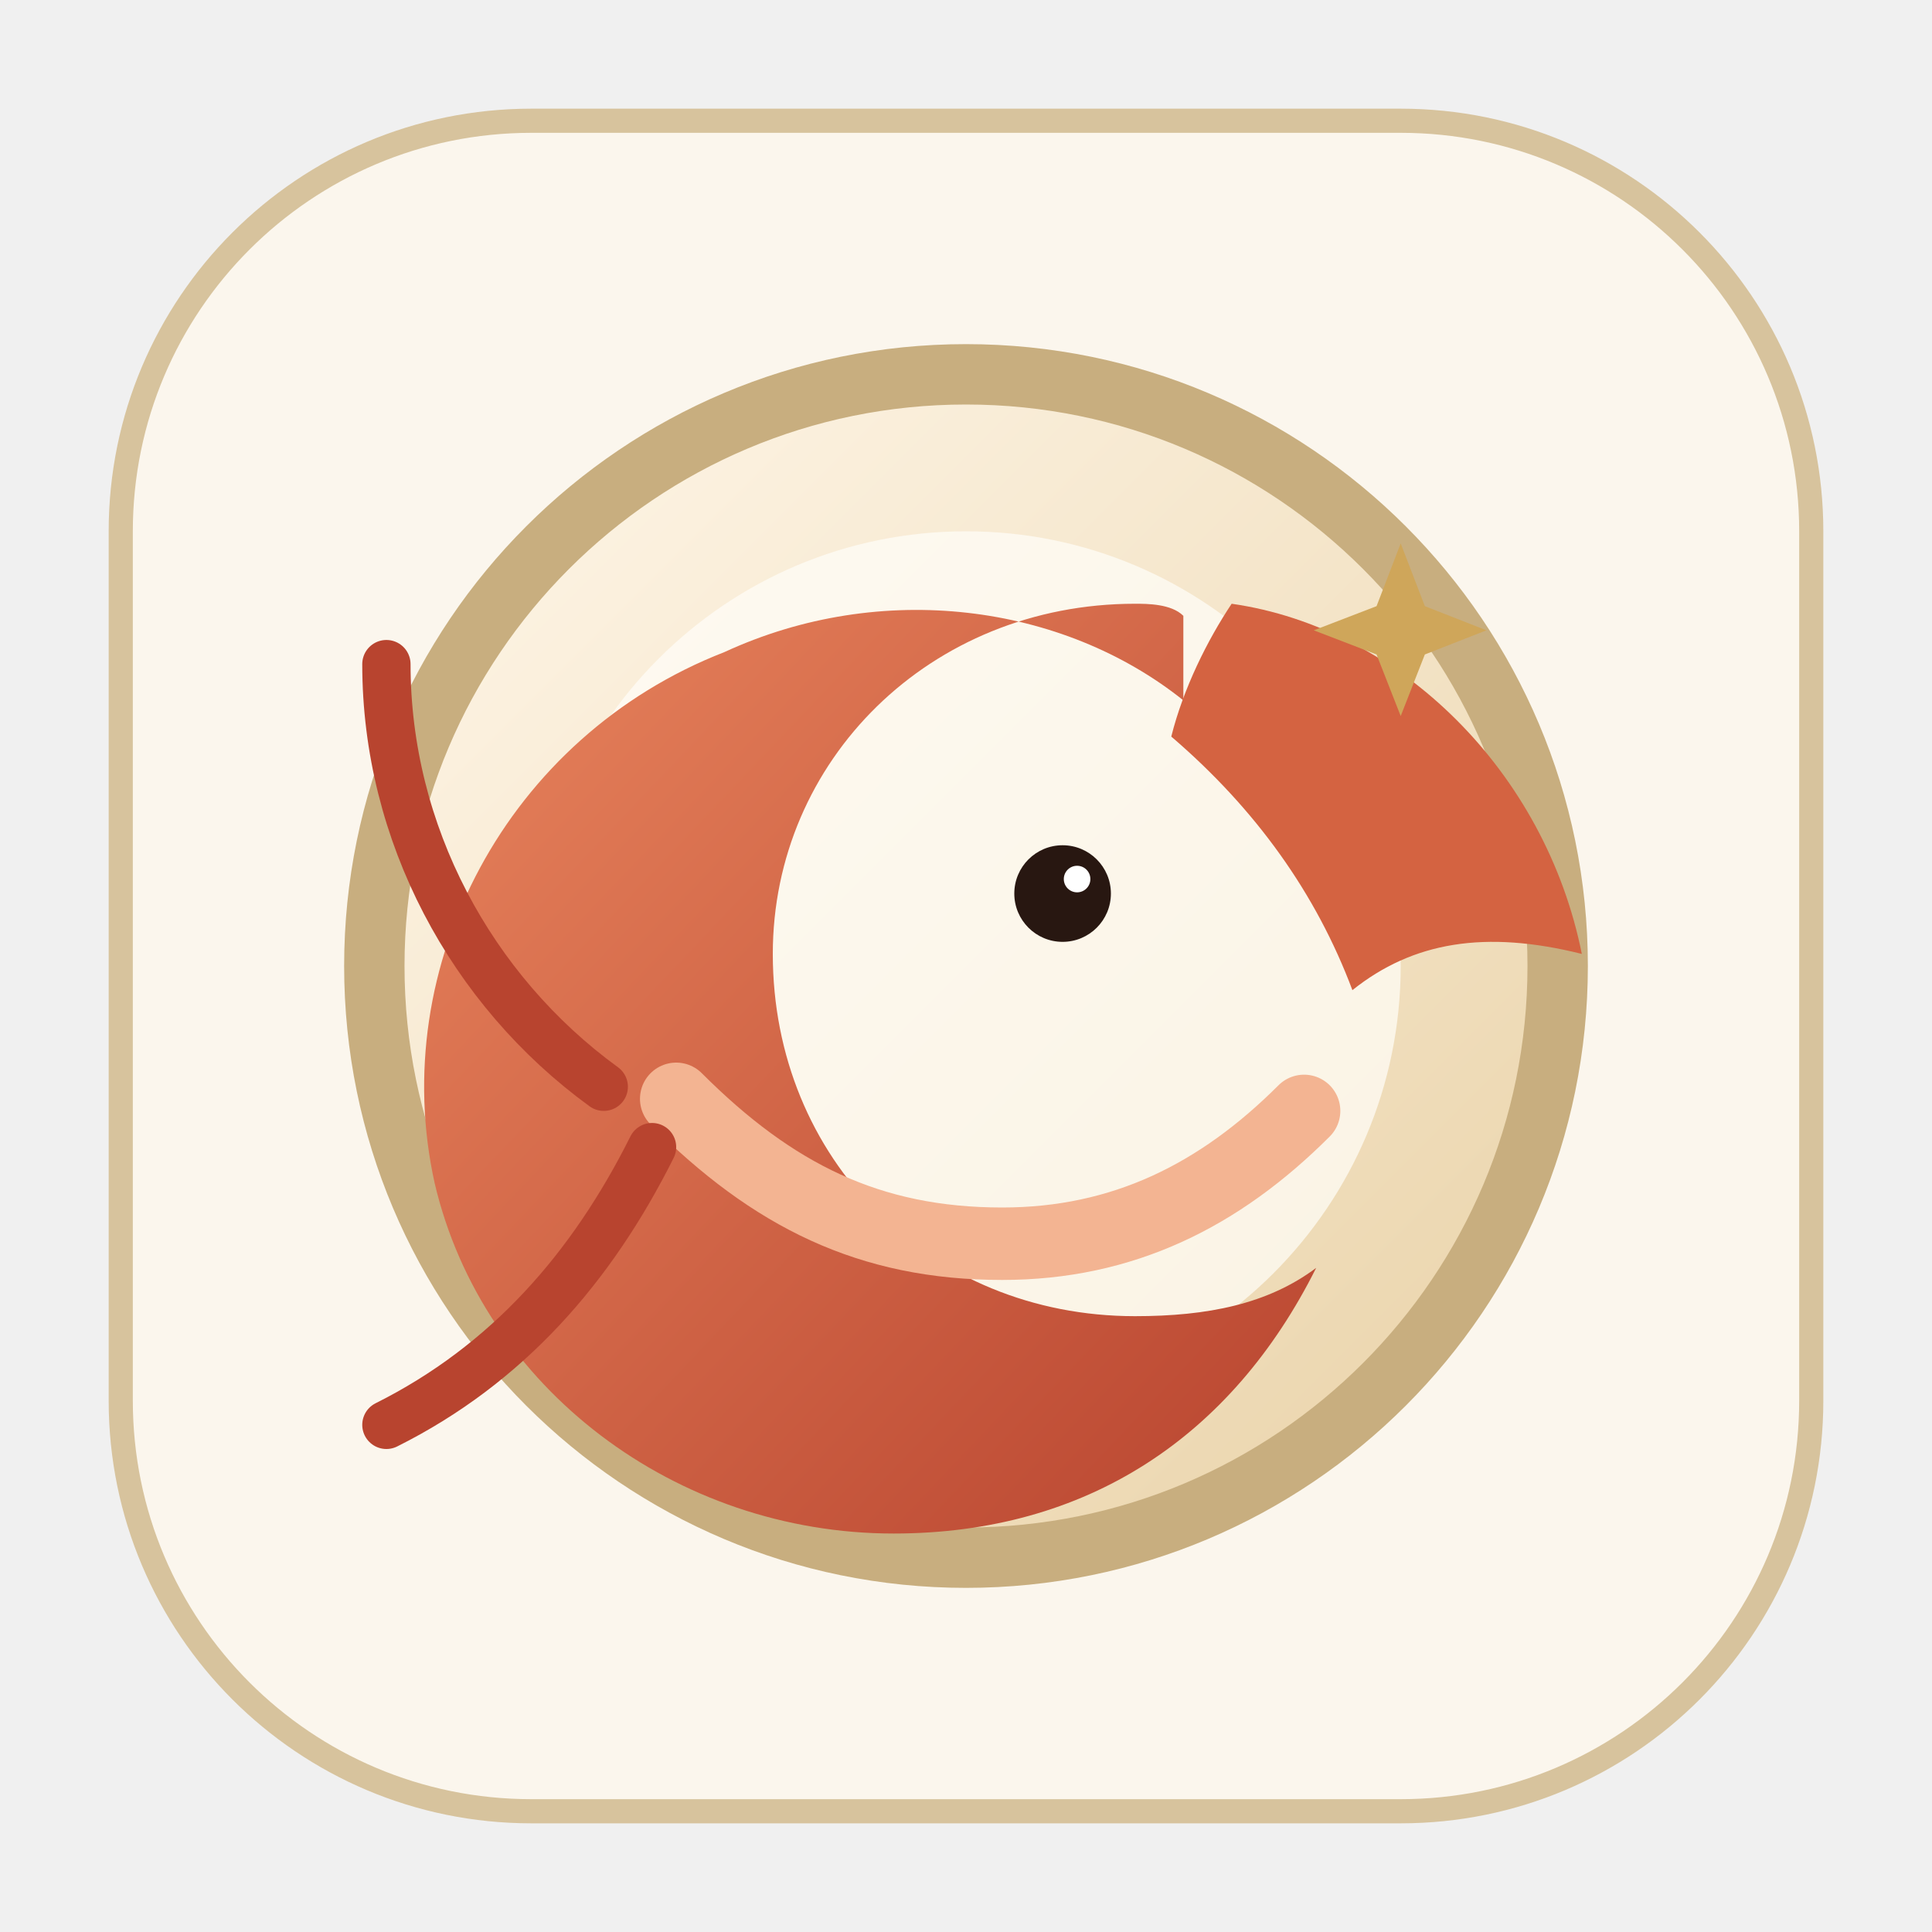
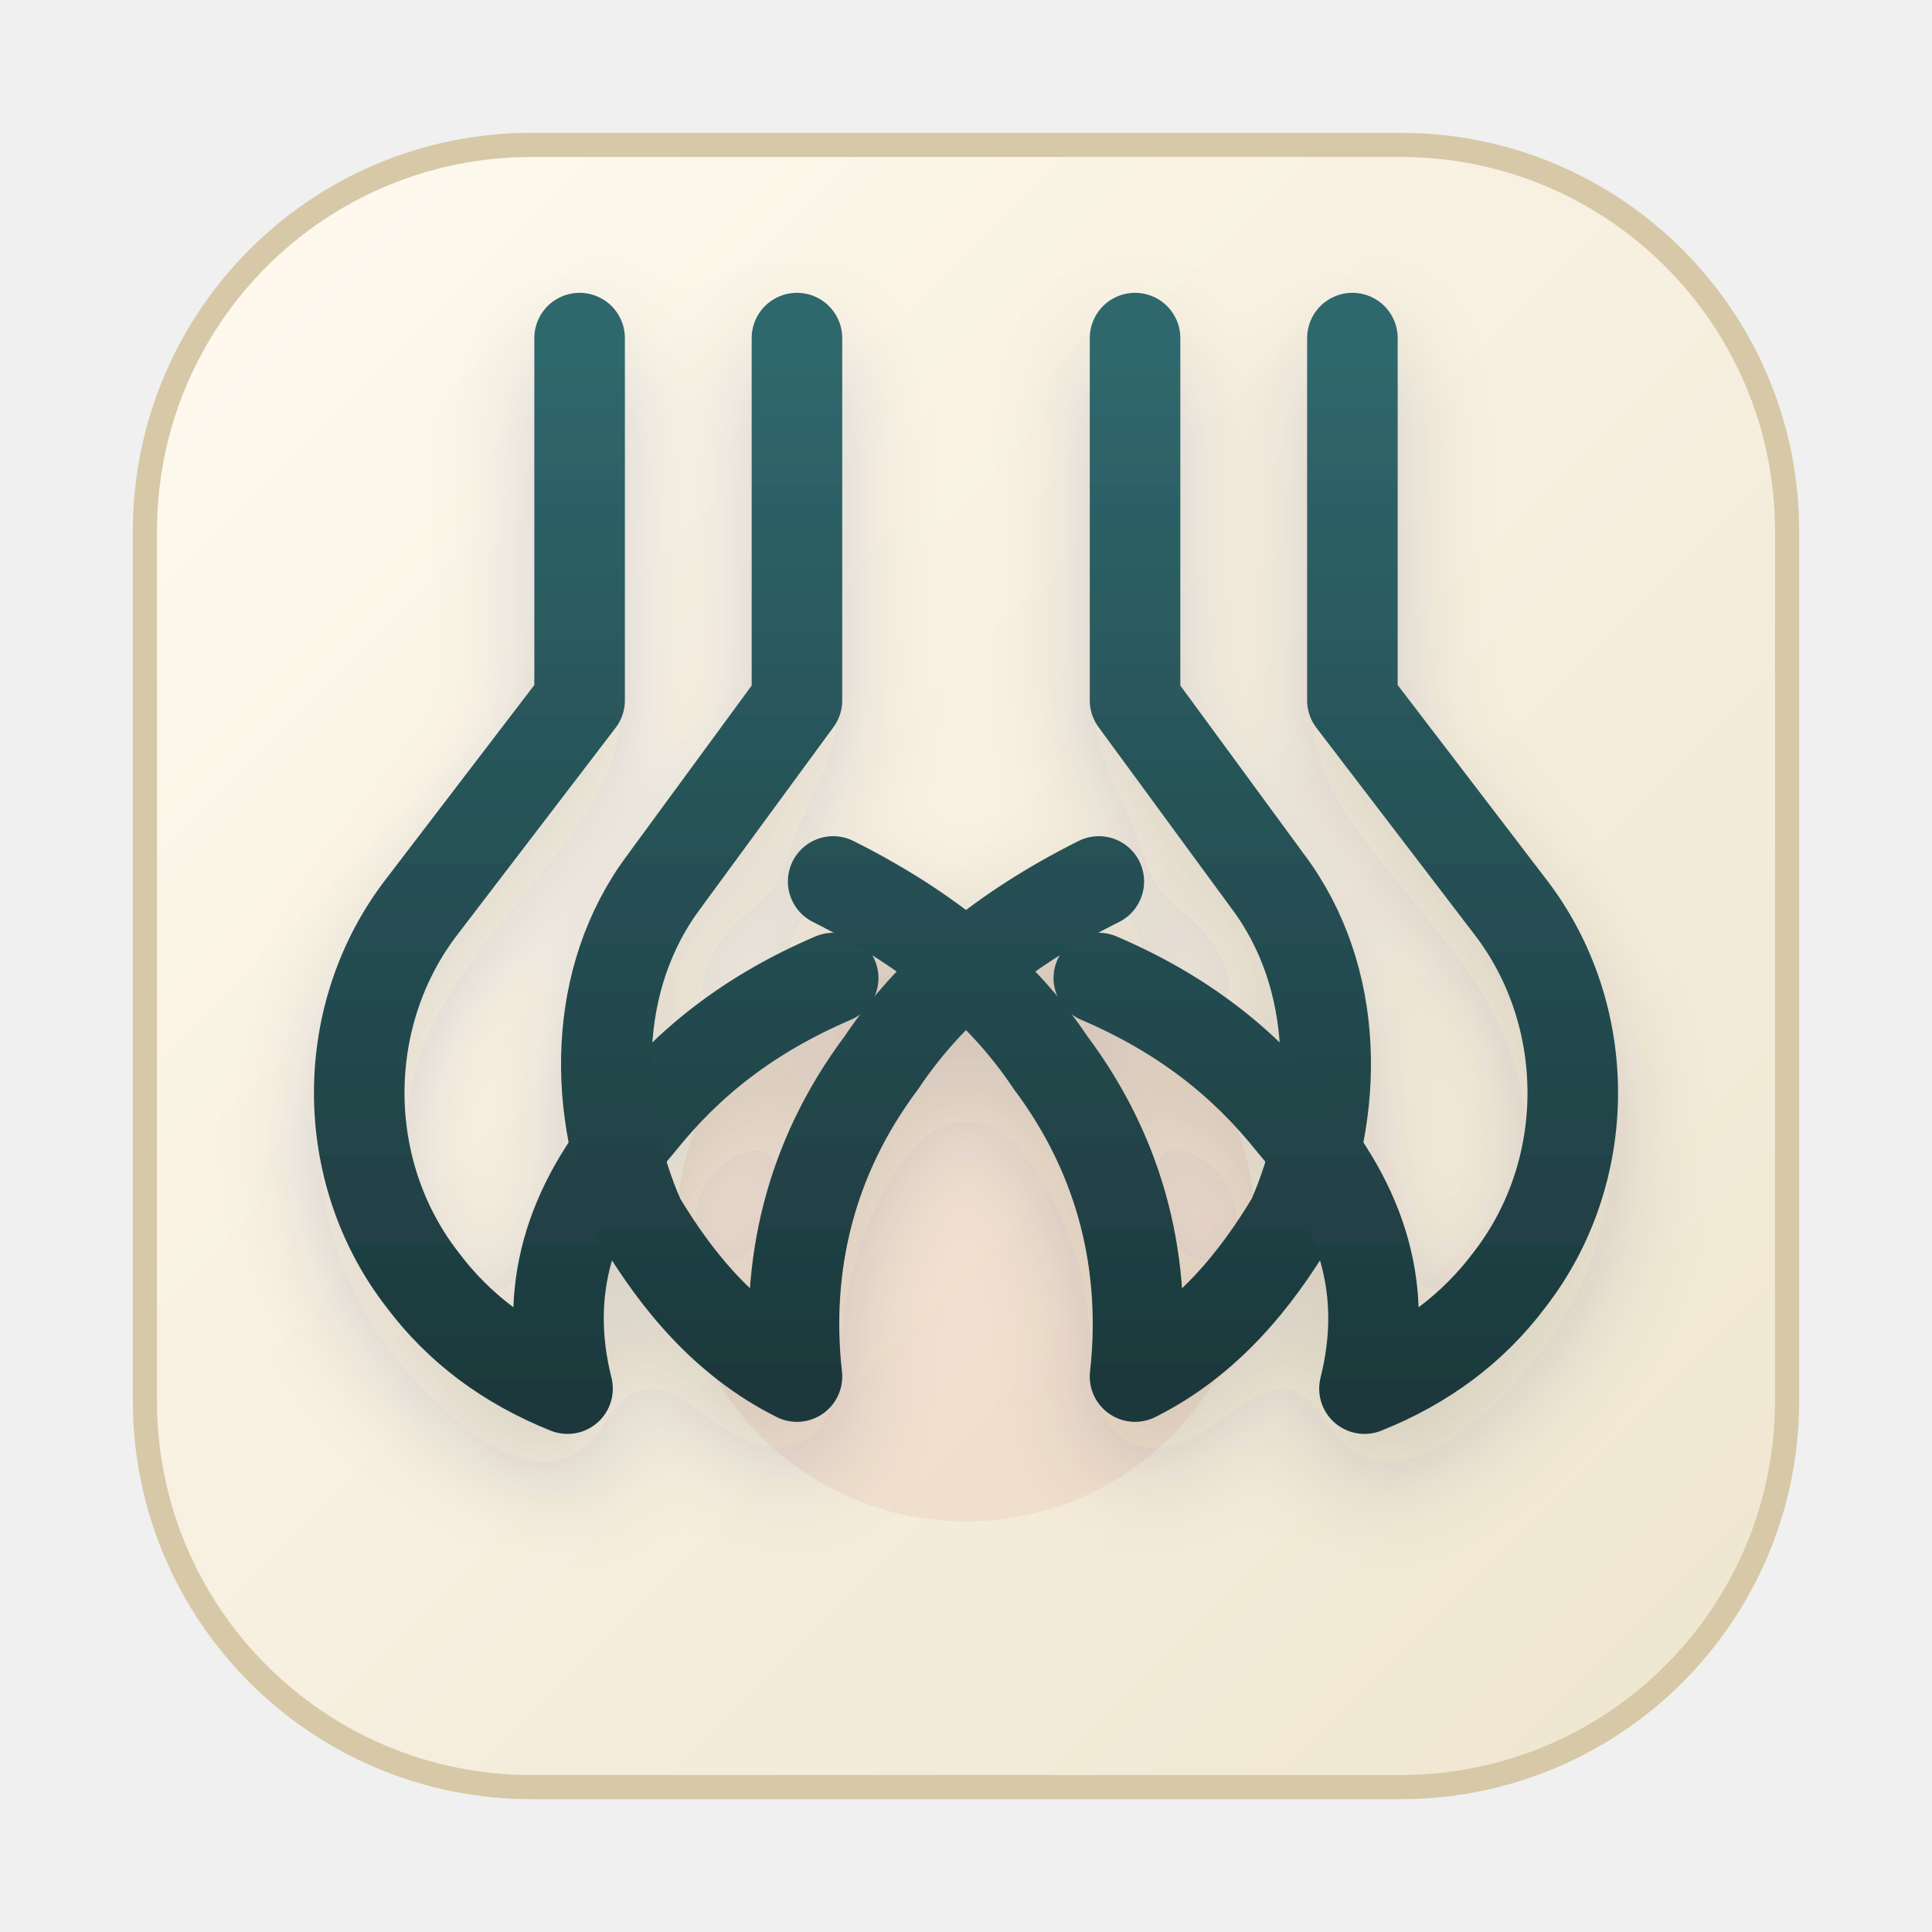
<svg xmlns="http://www.w3.org/2000/svg" viewBox="0 0 160 160" role="img" aria-labelledby="title desc">
  <defs>
-     <linearGradient id="ring" x1="0" y1="0" x2="1" y2="1">
-       <stop offset="0%" stop-color="#fff7ea" />
-       <stop offset="100%" stop-color="#e9d2a7" />
+     <linearGradient id="tile" x1="0" y1="0" x2="1" y2="1">
+       <stop offset="0%" stop-color="#fffaf0" />
+       <stop offset="100%" stop-color="#efe5cf" />
    </linearGradient>
-     <linearGradient id="core" x1="0" y1="0" x2="1" y2="1">
-       <stop offset="0%" stop-color="#e8845d" />
-       <stop offset="100%" stop-color="#b8442f" />
+     <linearGradient id="claw" x1="0" y1="0" x2="0" y2="1">
+       <stop offset="0%" stop-color="#2f686d" />
+       <stop offset="100%" stop-color="#1d393d" />
    </linearGradient>
+     <filter id="shadow" x="-20%" y="-20%" width="140%" height="140%">
+       <feDropShadow dx="0" dy="4" stdDeviation="4" flood-color="#23383a" flood-opacity="0.16" />
+     </filter>
  </defs>
-   <rect x="10" y="10" width="140" height="140" rx="34" fill="#fbf6ed" stroke="#d7c39d" stroke-width="2" />
-   <circle cx="80" cy="80" r="49" fill="url(#ring)" stroke="#c8ae7f" stroke-width="5" />
-   <circle cx="80" cy="80" r="36" fill="#fffdf8" opacity="0.72" />
-   <path d="M102 50c14 2 26 14 29 29-8-2-14-1-19 3-3-8-8-15-15-21 1-4 3-8 5-11Z" fill="#d46341" />
-   <path d="M98 58c-10-8-25-10-38-4-18 7-28 26-24 44 4 17 20 29 38 29 16 0 28-8 35-22-4 3-9 4-15 4-17 0-30-13-30-30 0-16 13-29 30-29 1 0 3 0 4 1Z" fill="url(#core)" />
-   <path d="M56 91c8 8 16 12 27 12 10 0 18-4 25-11" fill="none" stroke="#f3b492" stroke-width="6" stroke-linecap="round" />
-   <path d="M50 90c-11-8-18-21-18-35" fill="none" stroke="#b8442f" stroke-width="4" stroke-linecap="round" />
-   <path d="M54 95c-5 10-12 18-22 23" fill="none" stroke="#b8442f" stroke-width="4" stroke-linecap="round" />
-   <circle cx="88" cy="74" r="4" fill="#281711" />
-   <circle cx="89.2" cy="72.8" r="1.1" fill="#fff" />
-   <path d="M116 45l2 5.2 5.1 2-5.1 2-2 5.1-2-5.1-5.2-2 5.2-2 2-5.2Z" fill="#cfa65a" />
+   <rect x="12" y="12" width="136" height="136" rx="32" fill="url(#tile)" stroke="#d7c8a7" stroke-width="2" />
+   <circle cx="80" cy="102" r="24" fill="#c2482d" opacity="0.08" />
+   <g fill="none" stroke="url(#claw)" stroke-width="7.5" stroke-linecap="round" stroke-linejoin="round" filter="url(#shadow)">
+     <path d="M48 28v30l-13 17c-7 9-7 22 0 31 3 4 7 7 12 9-2-8 0-15 6-22 4-5 9-9 16-12" />
+     <path d="M66 28v30l-11 15c-6 8-6 19-2 28 3 5 7 10 13 13-1-9 1-18 7-26 4-6 10-11 18-15" />
+     <path d="M94 28v30l11 15c6 8 6 19 2 28-3 5-7 10-13 13 1-9-1-18-7-26-4-6-10-11-18-15" />
+     <path d="M112 28v30l13 17c7 9 7 22 0 31-3 4-7 7-12 9 2-8 0-15-6-22-4-5-9-9-16-12" />
+   </g>
</svg>
